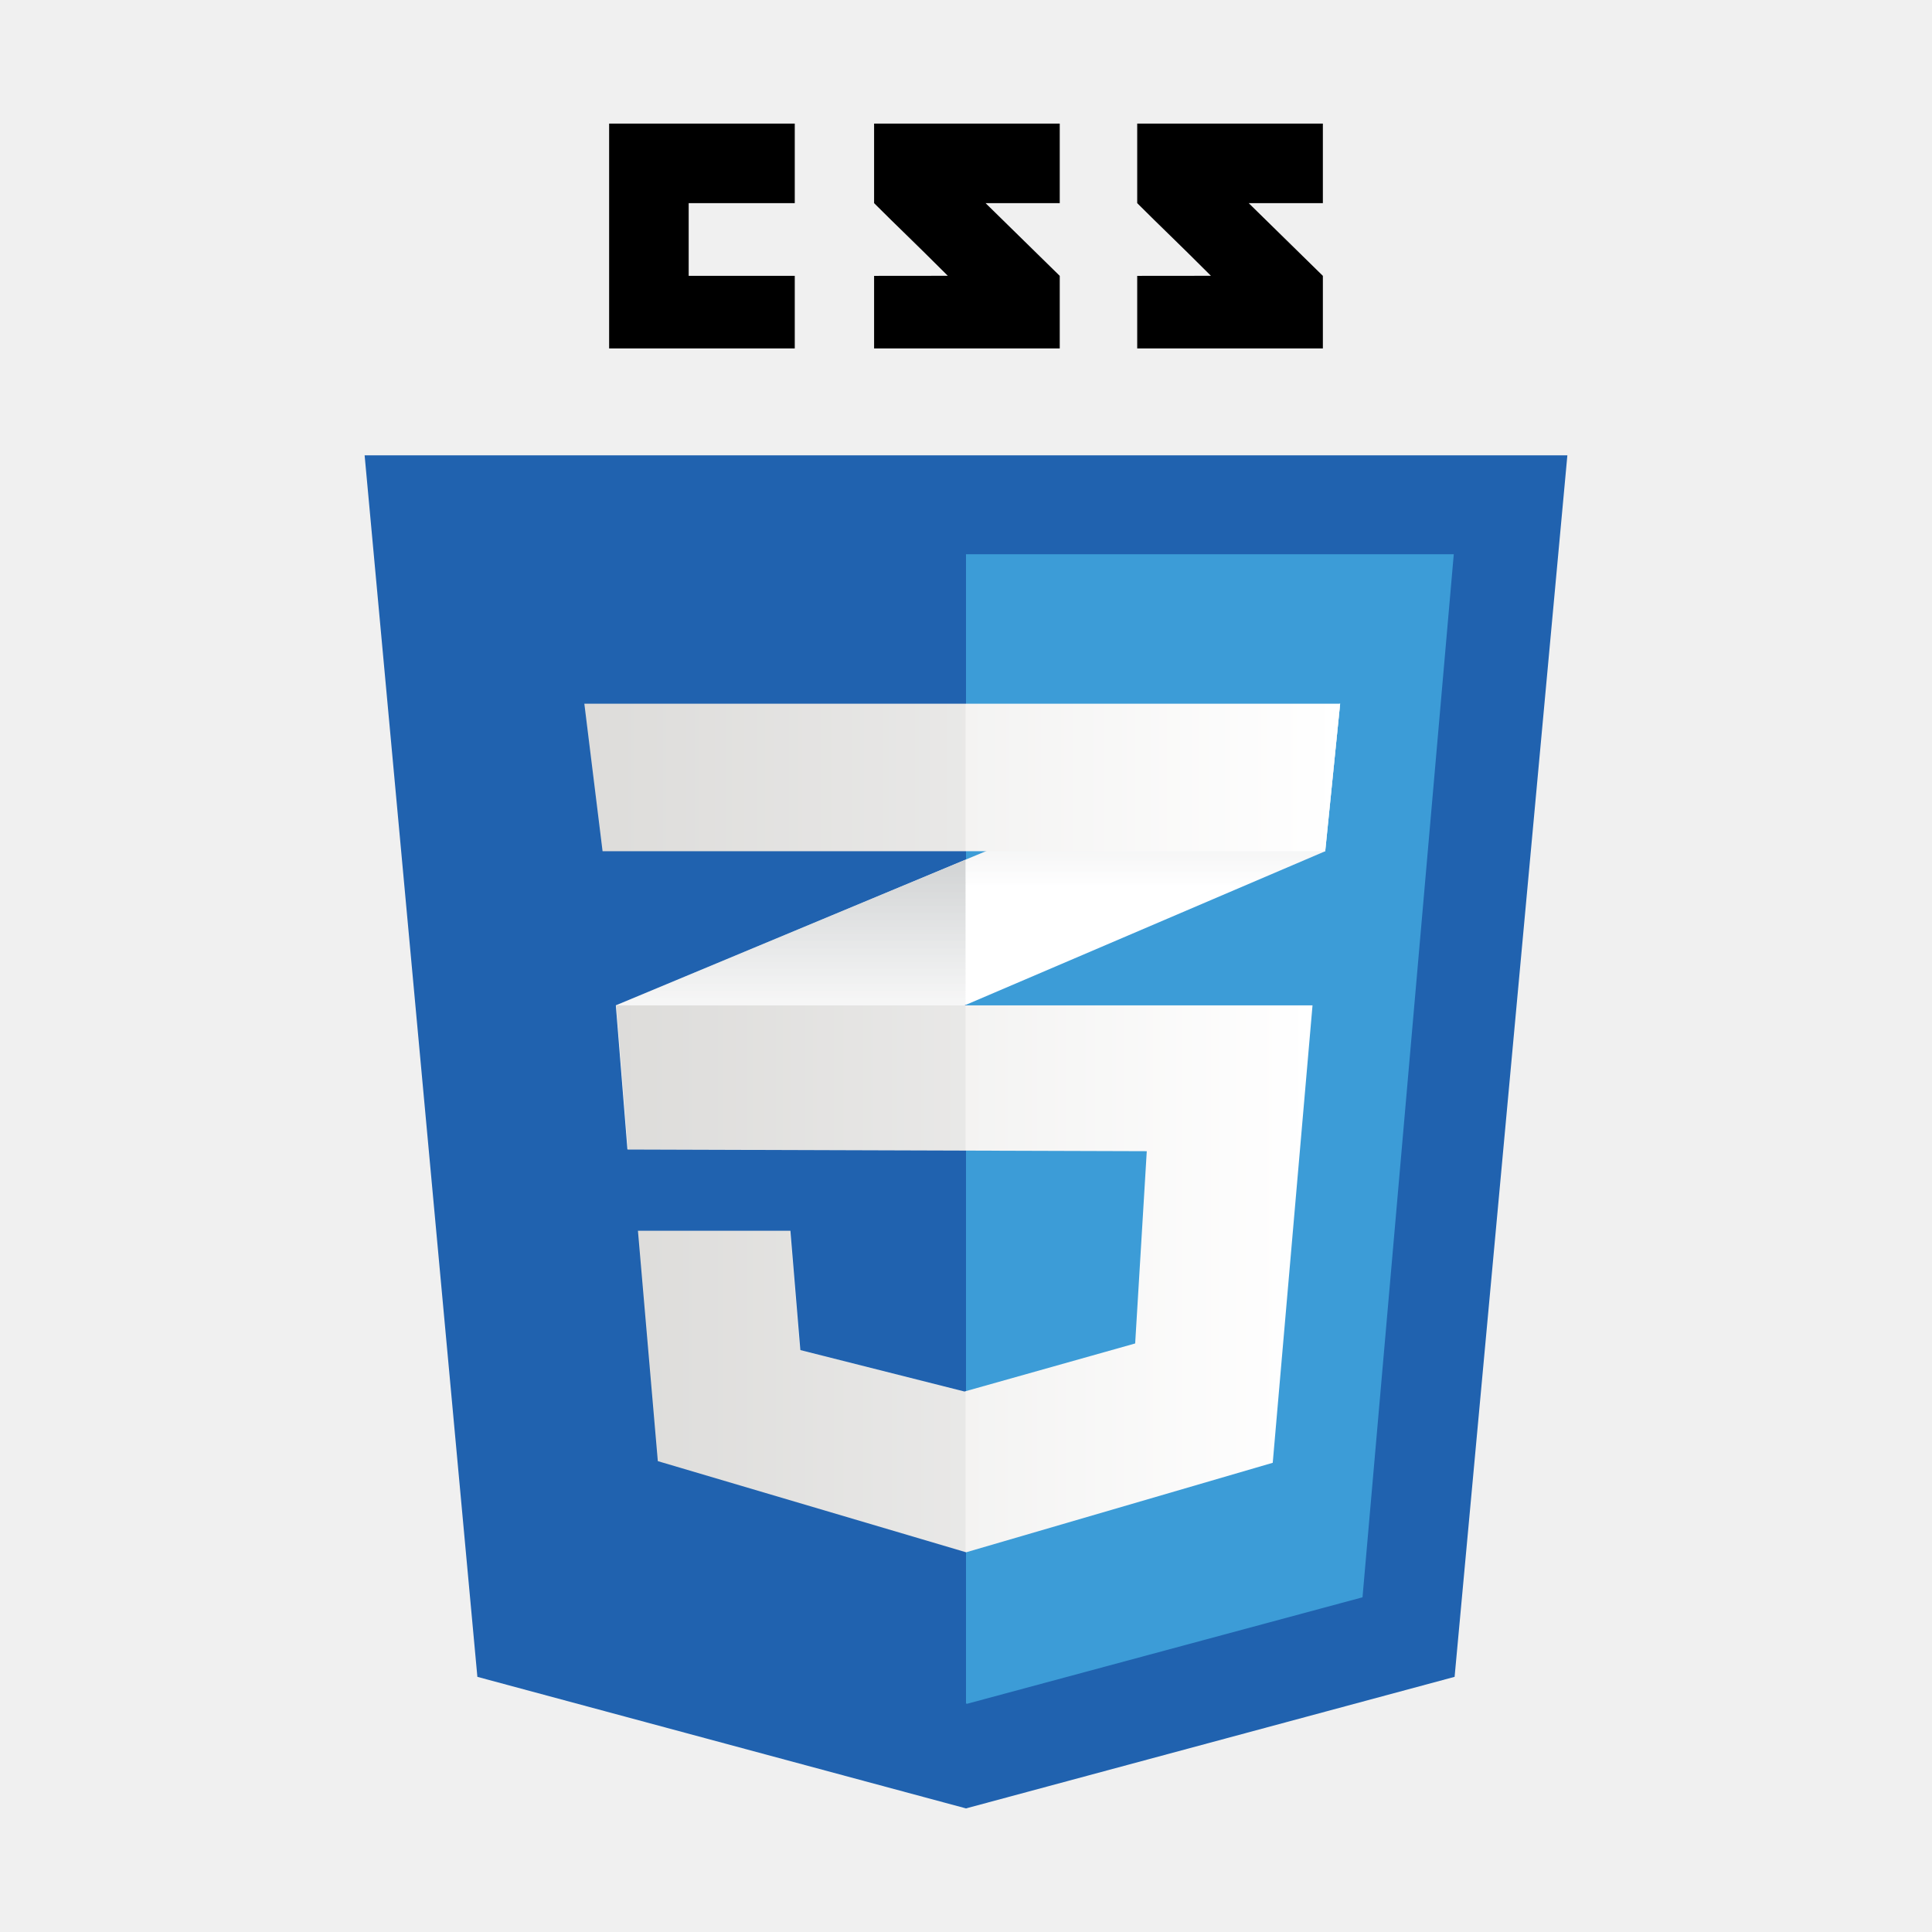
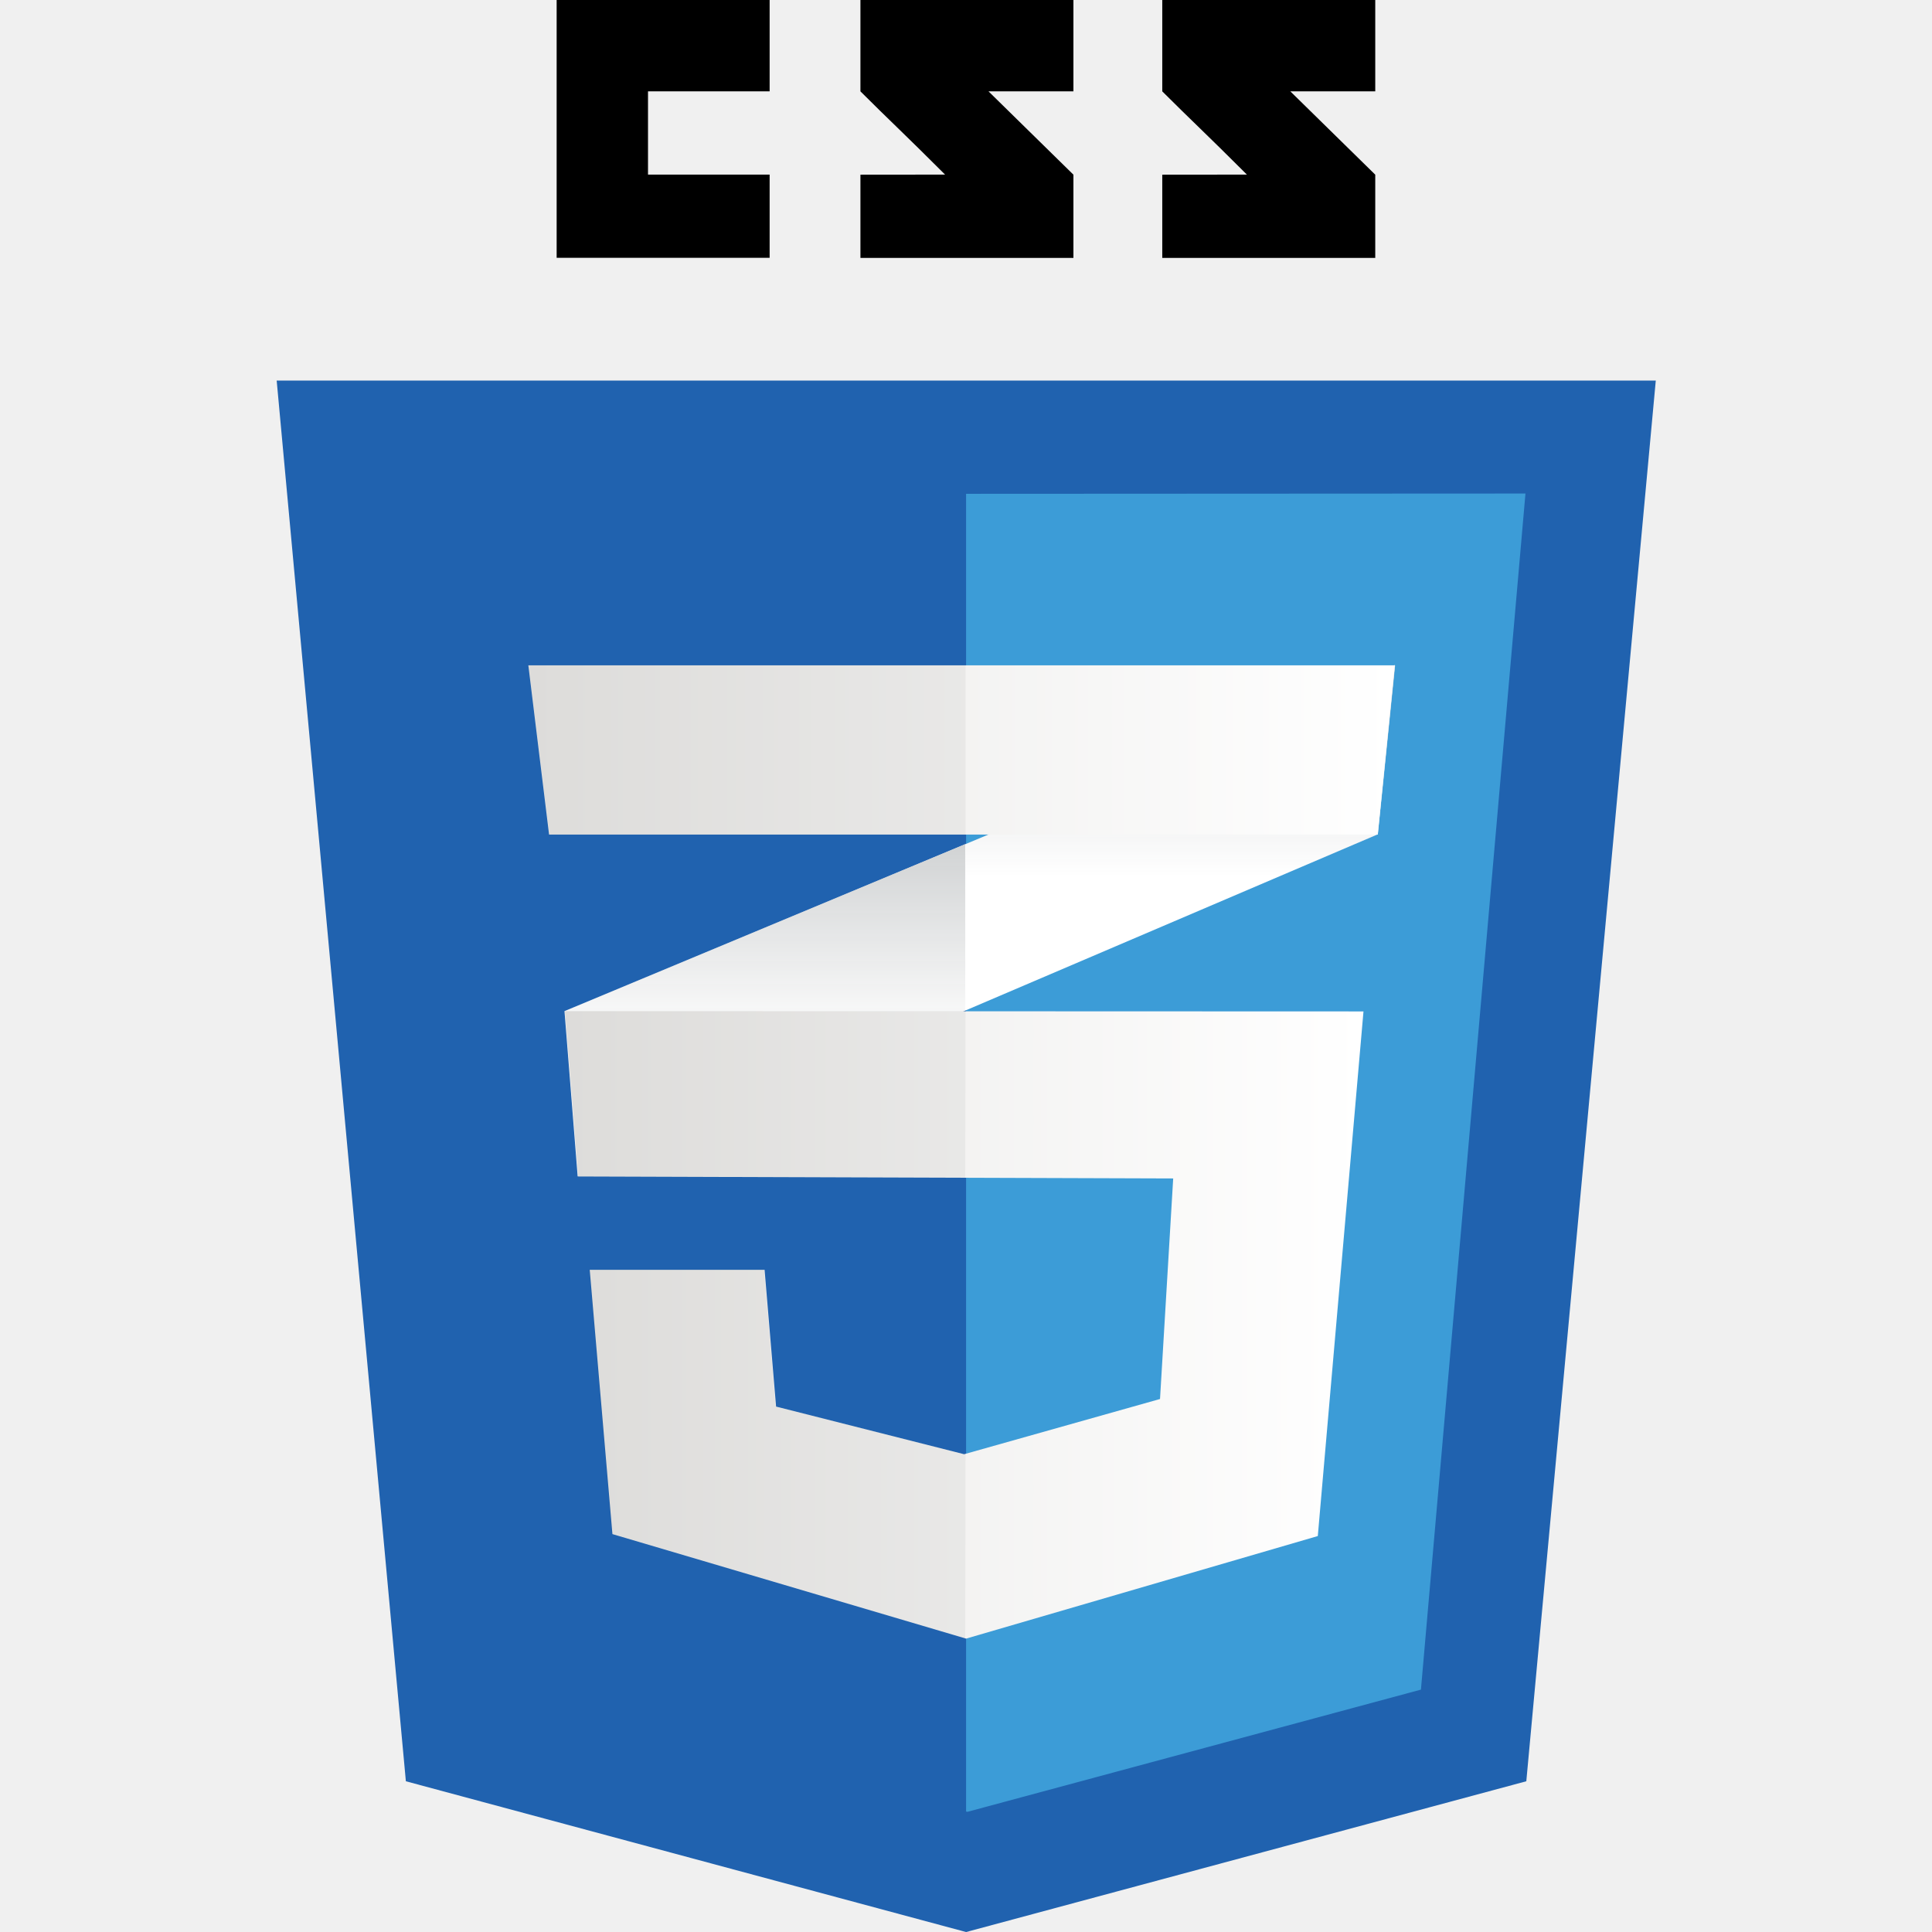
- <svg xmlns="http://www.w3.org/2000/svg" width="2500" height="2500" viewBox="0 0 538.584 538.583">
-   <path d="M0 0h538.584v538.583H0V0z" fill="none" />
-   <path d="M405.5 467.454L269.29 504.13l-136.212-36.676-31.432-340.525h335.29L405.5 467.454z" fill="#2062af" />
-   <path d="M269.289 154.511v320.367l.308.084 110.229-29.682 25.443-290.769h-135.98z" fill="#3c9cd7" />
-   <path d="M191.985 76.899V56.631h29.571V34.453h-51.749v62.684h51.749V76.899h-29.571zm82.766-20.268h20.674V34.453h-51.754v22.178c6.924 6.924 10.535 10.238 20.549 20.252-5.854 0-20.549.021-20.549.02v20.234h51.754V76.899l-20.674-20.268zm73.352 0h20.673V34.453H317.02v22.178c6.924 6.924 10.537 10.238 20.551 20.252-5.852 0-20.551.021-20.551.02v20.234h51.757V76.899l-20.674-20.268z" />
-   <path d="M269.168 239.656l-97.49 40.602 3.233 40.199 94.257-40.301 100.265-42.868 4.157-41.122-104.422 43.49z" fill="#fff" />
-   <linearGradient id="a" gradientUnits="userSpaceOnUse" x1="-825.508" y1="1338.301" x2="-825.508" y2="1419.102" gradientTransform="matrix(1 0 0 -1 1045.93 1658.759)">
-     <stop offset=".387" stop-color="#d1d3d4" stop-opacity="0" />
-     <stop offset="1" stop-color="#d1d3d4" />
+ <svg xmlns="http://www.w3.org/2000/svg" version="1.1" viewBox="0 0 32 32">
+   <linearGradient id="a" x1="-825.51" x2="-825.51" y1="1338.3" y2="1419.1" gradientTransform="matrix(.014678 0 0 -.014678 13.86 23.841)" gradientUnits="userSpaceOnUse">
+     <stop stop-color="#d1d3d4" stop-opacity="0" offset=".387" />
+     <stop stop-color="#d1d3d4" offset="1" />
  </linearGradient>
-   <path d="M171.677 280.258l3.233 40.199 94.257-40.301v-40.5l-97.49 40.602z" fill="url(#a)" />
-   <linearGradient id="b" gradientUnits="userSpaceOnUse" x1="-724.552" y1="1378.602" x2="-724.552" y2="1462.591" gradientTransform="matrix(1 0 0 -1 1045.93 1658.759)">
-     <stop offset=".387" stop-color="#d1d3d4" stop-opacity="0" />
-     <stop offset="1" stop-color="#d1d3d4" />
+   <linearGradient id="b" x1="-724.55" x2="-724.55" y1="1378.6" y2="1462.6" gradientTransform="matrix(.014678 0 0 -.014678 13.86 23.841)" gradientUnits="userSpaceOnUse">
+     <stop stop-color="#d1d3d4" stop-opacity="0" offset=".387" />
+     <stop stop-color="#d1d3d4" offset="1" />
  </linearGradient>
-   <path d="M373.59 196.167l-104.422 43.489v40.5l100.265-42.868 4.157-41.121z" fill="url(#b)" />
-   <linearGradient id="c" gradientUnits="userSpaceOnUse" x1="-874.103" y1="1302.263" x2="-680.039" y2="1302.263" gradientTransform="matrix(1 0 0 -1 1045.93 1658.759)">
-     <stop offset="0" stop-color="#e8e7e5" />
-     <stop offset="1" stop-color="#fff" />
+   <linearGradient id="c" x1="-874.1" x2="-680.04" y1="1302.3" y2="1302.3" gradientTransform="matrix(.014678 0 0 -.014678 13.86 23.841)" gradientUnits="userSpaceOnUse">
+     <stop stop-color="#e8e7e5" offset="0" />
+     <stop stop-color="#fff" offset="1" />
  </linearGradient>
-   <path d="M171.827 280.258l3.234 40.199 144.625.461-3.235 53.598-47.59 13.398-45.748-11.551-2.772-33.268h-42.508l5.545 64.225 85.945 25.412 85.479-24.951 11.09-127.523H171.827z" fill="url(#c)" />
-   <path d="M269.168 280.258h-97.49l3.233 40.199 94.257.301v-40.5zm0 107.528l-.462.129-45.742-11.551-2.772-33.268h-42.507l5.544 64.225 85.939 25.412v-44.947z" opacity=".05" />
-   <linearGradient id="d" gradientUnits="userSpaceOnUse" x1="-883.032" y1="1442.031" x2="-672.341" y2="1442.031" gradientTransform="matrix(1 0 0 -1 1045.93 1658.759)">
-     <stop offset="0" stop-color="#e8e7e5" />
-     <stop offset="1" stop-color="#fff" />
+   <linearGradient id="d" x1="-883.03" x2="-672.34" y1="1442" y2="1442" gradientTransform="matrix(.014678 0 0 -.014678 13.86 23.841)" gradientUnits="userSpaceOnUse">
+     <stop stop-color="#e8e7e5" offset="0" />
+     <stop stop-color="#fff" offset="1" />
  </linearGradient>
-   <path d="M162.898 196.167H373.59l-4.157 41.122H167.98l-5.082-41.122z" fill="url(#d)" />
-   <path d="M269.168 196.167h-106.27l5.082 41.122h101.188v-41.122z" opacity=".05" />
+   <g transform="matrix(4.6418 0 0 4.6418 4.578 4.1991e-5)" stroke-width=".015">
+     <path d="m4.46 6.356-1.999 0.538-1.999-0.538-0.461-4.998h4.921z" fill="#2062af" />
+     <path d="m2.461 1.762v4.702l0.005 0.001 1.618-0.436 0.373-4.268z" fill="#3c9cd7" />
+     <path d="m1.326 0.623v-0.297h0.434v-0.326h-0.76v0.92h0.76v-0.297zm1.215-0.297h0.303v-0.326h-0.76v0.326c0.102 0.102 0.155 0.15 0.302 0.297-0.086 0-0.302 3.0824e-4 -0.302 2.9356e-4v0.297h0.76v-0.297zm1.077 0h0.303v-0.326h-0.76v0.326c0.102 0.102 0.155 0.15 0.302 0.297-0.086 0-0.302 3.0824e-4 -0.302 2.9356e-4v0.297h0.76v-0.297z" />
+     <path d="m2.459 3.012-1.431 0.596 0.047 0.59 1.383-0.592 1.472-0.629 0.061-0.604z" fill="#fff" />
+     <path d="m1.028 3.608 0.047 0.59 1.383-0.592v-0.594z" fill="url(#a)" />
+     <path d="m3.992 2.374-1.533 0.638v0.594l1.472-0.629z" fill="url(#b)" />
+     <path d="m1.03 3.608 0.047 0.59 2.123 0.007-0.047 0.787-0.699 0.197-0.671-0.17-0.041-0.488h-0.624l0.081 0.943 1.262 0.373 1.255-0.366 0.163-1.872z" fill="url(#c)" />
+     <path d="m2.459 3.608h-1.431l0.047 0.59 1.383 0.004zm0 1.578-0.007 0.002-0.671-0.17-0.041-0.488h-0.624l0.081 0.943 1.261 0.373z" opacity=".05" />
+     <path d="m0.899 2.374h3.092l-0.061 0.604h-2.957z" fill="url(#d)" />
+     <path d="m2.459 2.374h-1.56l0.075 0.604h1.485z" opacity=".05" />
+   </g>
</svg>
